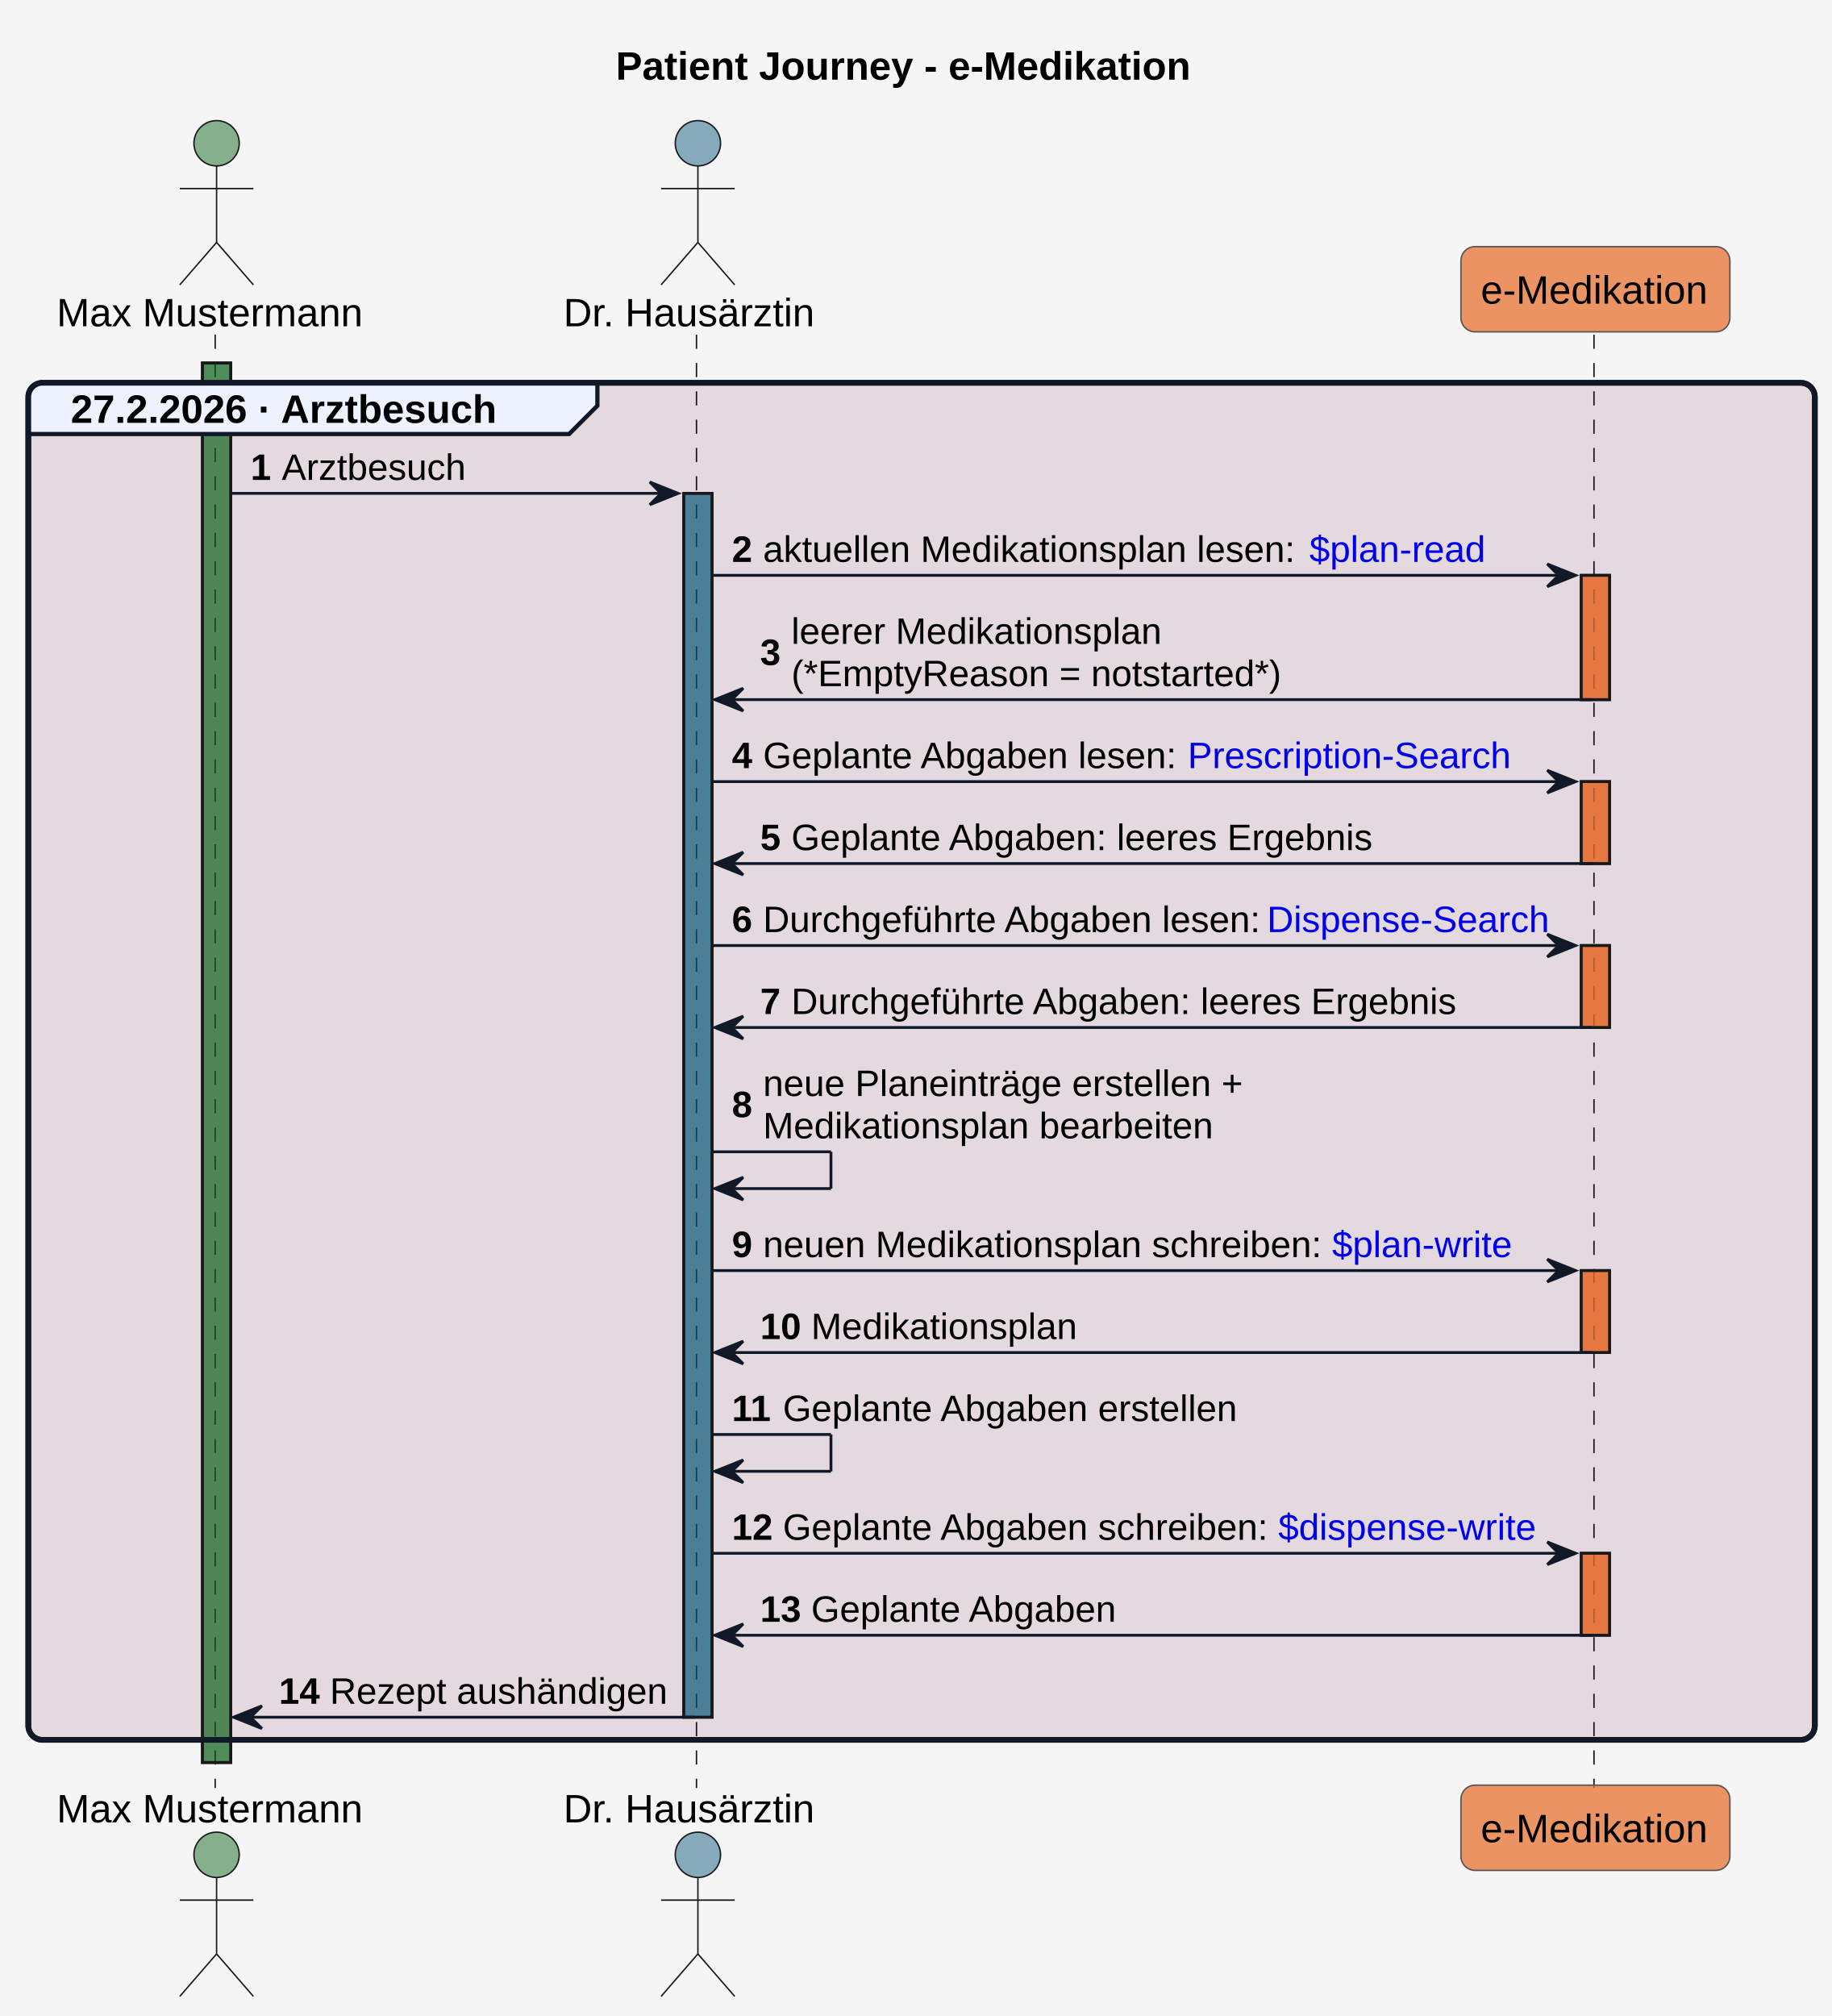
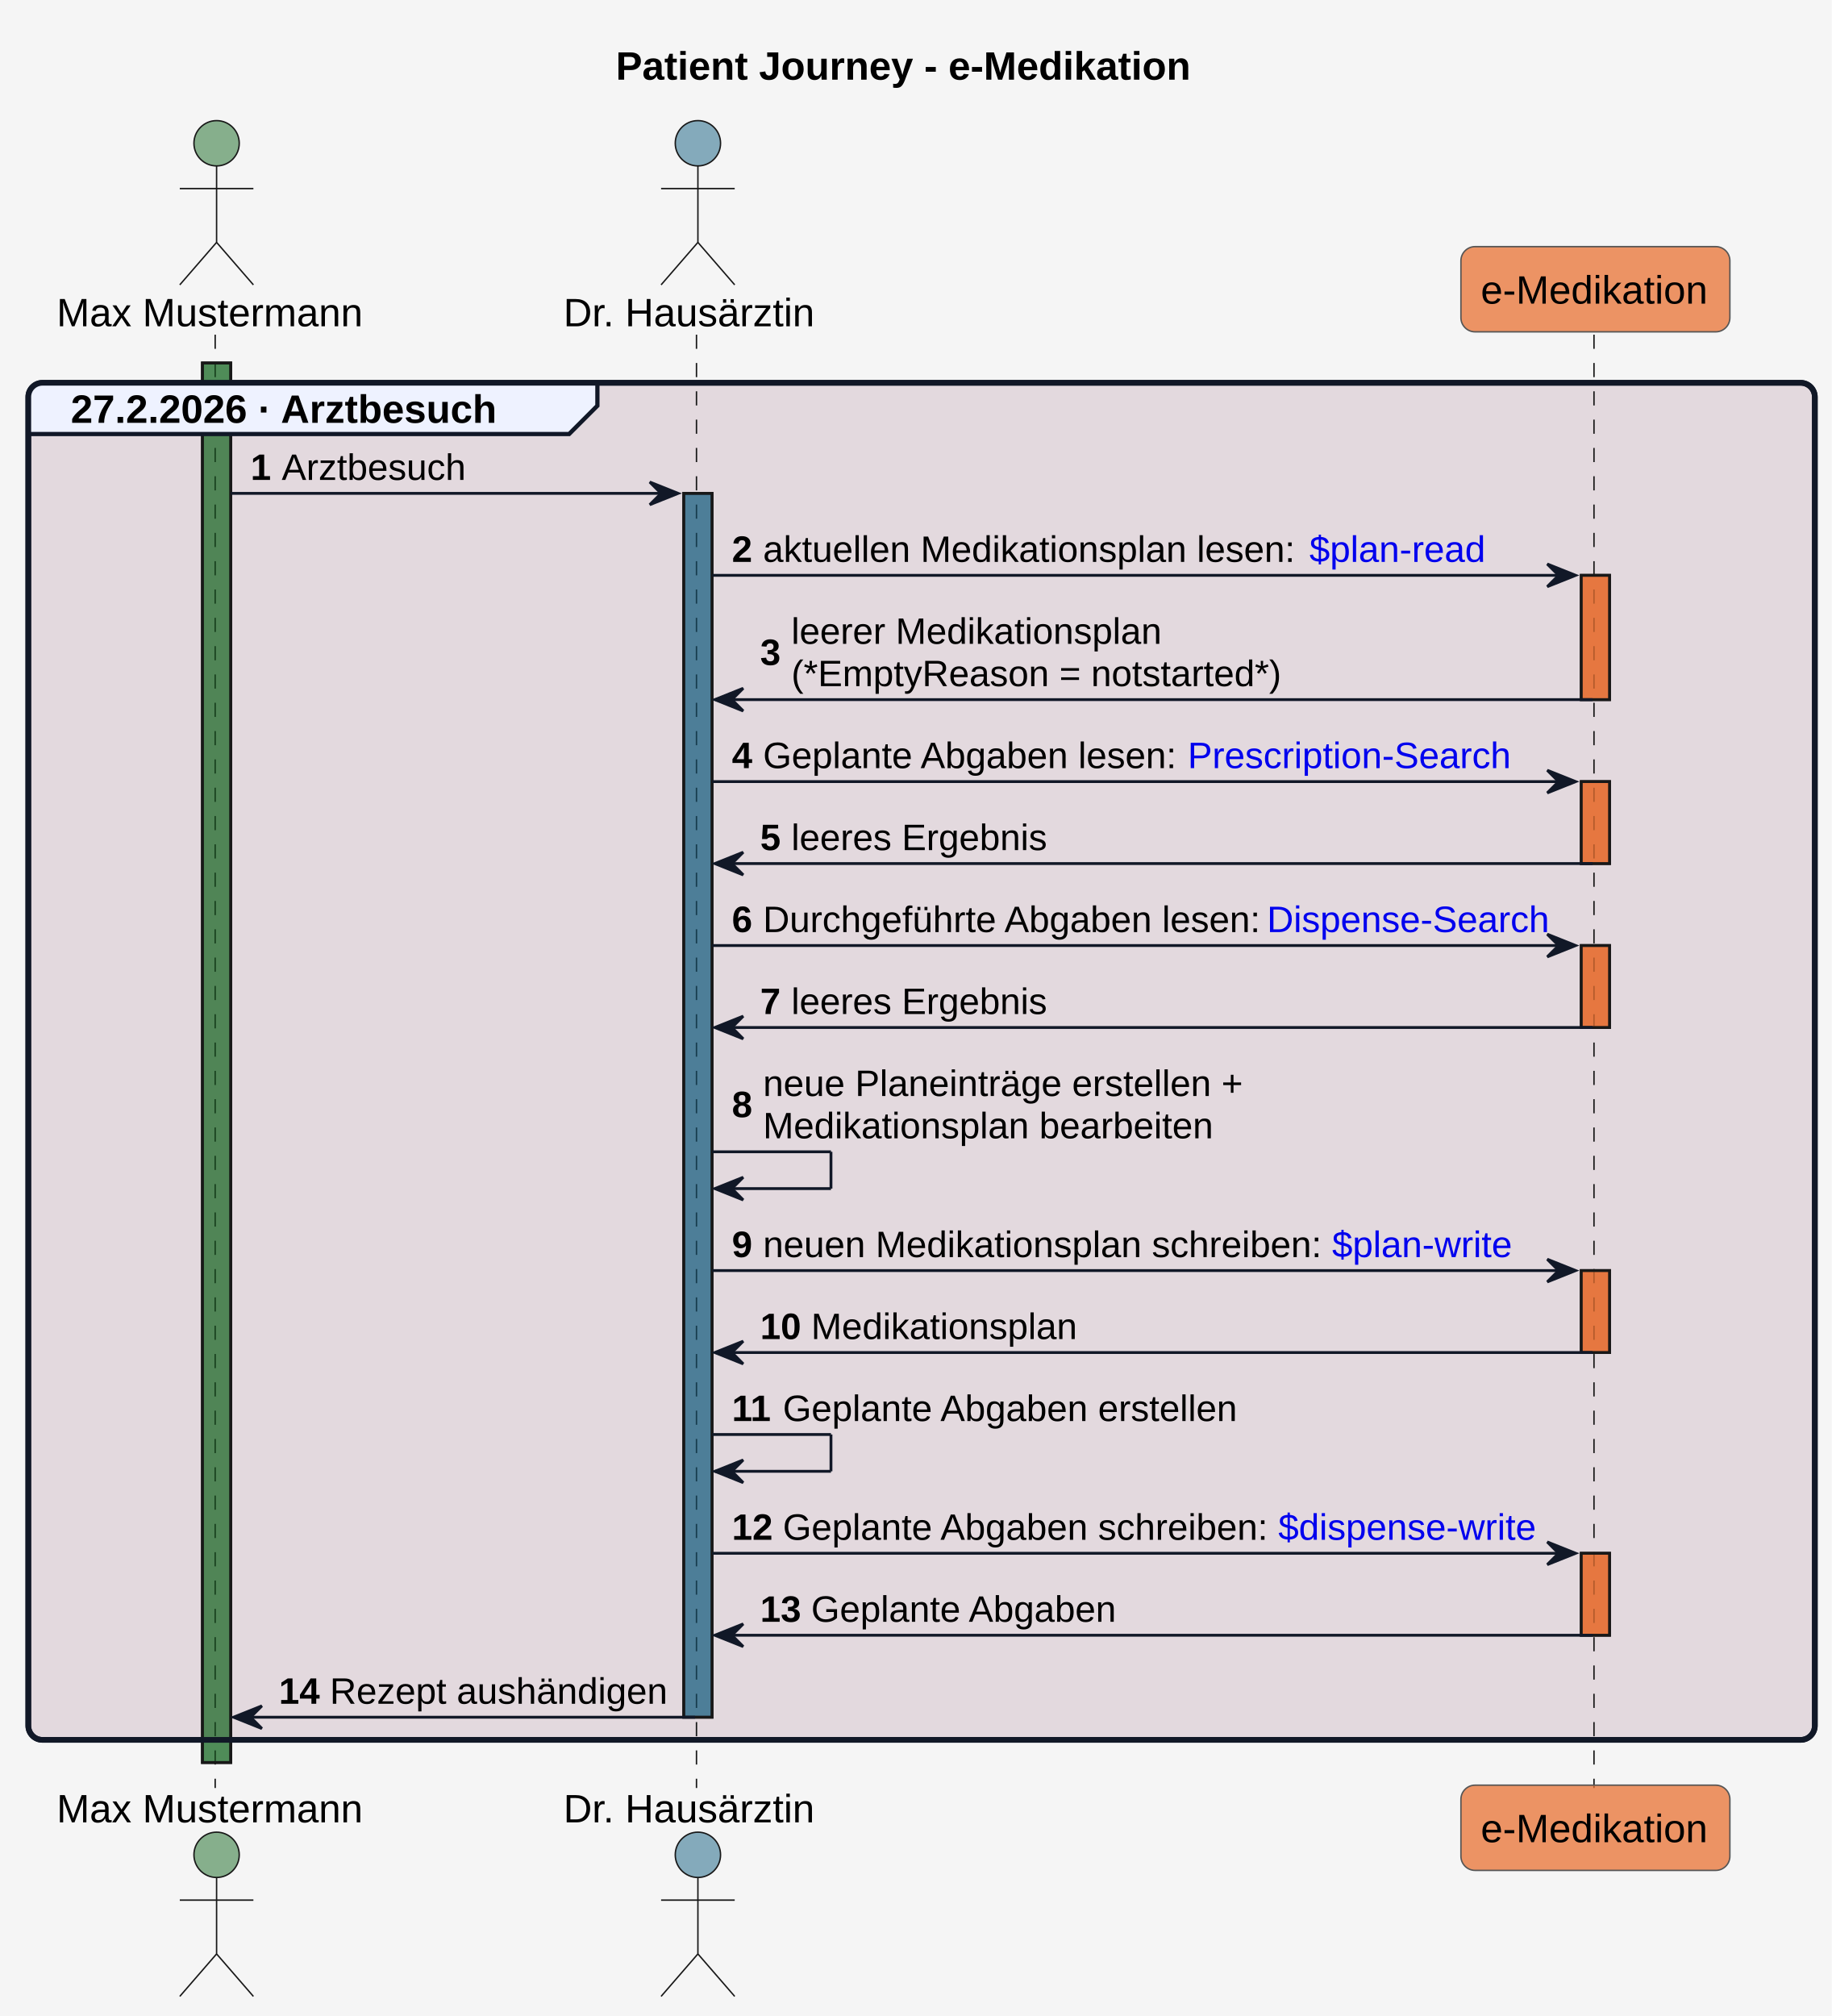
<svg xmlns="http://www.w3.org/2000/svg" xmlns:xlink="http://www.w3.org/1999/xlink" contentStyleType="text/css" height="712px" preserveAspectRatio="none" style="width:647px;height:712px;background:#F5F5F5;" version="1.1" viewBox="0 0 647 712" width="647px" zoomAndPan="magnify">
  <defs />
  <g>
    <rect fill="#F5F5F5" height="712" style="stroke:none;stroke-width:1.0;" width="647" x="0" y="0" />
    <text fill="#000000" font-family="Arial" font-size="14" font-weight="bold" lengthAdjust="spacing" textLength="215" x="217.5" y="28.132">Patient Journey - e-Medikation</text>
    <rect fill="#196B24" fill-opacity="0.502" height="494.278" style="stroke:#181818;stroke-width:1.0;" width="10" x="71.5" y="128.197" />
    <rect fill="#156082" fill-opacity="0.502" height="432.231" style="stroke:#181818;stroke-width:1.0;" width="10" x="241.5" y="174.245" />
    <rect fill="#E97232" fill-opacity="0.741" height="43.898" style="stroke:#181818;stroke-width:1.0;" width="10" x="558.5" y="203.193" />
    <rect fill="#E97232" fill-opacity="0.741" height="28.949" style="stroke:#181818;stroke-width:1.0;" width="10" x="558.5" y="276.04" />
    <rect fill="#E97232" fill-opacity="0.741" height="28.949" style="stroke:#181818;stroke-width:1.0;" width="10" x="558.5" y="333.937" />
    <rect fill="#E97232" fill-opacity="0.741" height="28.949" style="stroke:#181818;stroke-width:1.0;" width="10" x="558.5" y="448.732" />
    <rect fill="#E97232" fill-opacity="0.741" height="28.949" style="stroke:#181818;stroke-width:1.0;" width="10" x="558.5" y="548.578" />
    <rect fill="#96607D" fill-opacity="0.188" height="479.278" rx="5" ry="5" style="stroke:#111827;stroke-width:2.0;" width="631" x="10" y="135.197" />
    <line style="stroke:#181818;stroke-width:0.5;stroke-dasharray:5.0,5.0;" x1="76" x2="76" y1="118.197" y2="631.476" />
    <line style="stroke:#181818;stroke-width:0.5;stroke-dasharray:5.0,5.0;" x1="246" x2="246" y1="118.197" y2="631.476" />
    <line style="stroke:#181818;stroke-width:0.5;stroke-dasharray:5.0,5.0;" x1="563" x2="563" y1="118.197" y2="631.476" />
    <text fill="#000000" font-family="Arial" font-size="14" lengthAdjust="spacing" textLength="107" x="20" y="115.231">Max Mustermann</text>
    <ellipse cx="76.5" cy="50.599" fill="#196B24" fill-opacity="0.502" rx="8" ry="8" style="stroke:#181818;stroke-width:0.5;" />
    <path d="M76.5,58.599 L76.5,85.599 M63.5,66.599 L89.5,66.599 M76.5,85.599 L63.5,100.599 M76.5,85.599 L89.5,100.599 " fill="none" style="stroke:#181818;stroke-width:0.5;" />
    <text fill="#000000" font-family="Arial" font-size="14" lengthAdjust="spacing" textLength="107" x="20" y="643.607">Max Mustermann</text>
    <ellipse cx="76.5" cy="655.074" fill="#196B24" fill-opacity="0.502" rx="8" ry="8" style="stroke:#181818;stroke-width:0.5;" />
    <path d="M76.5,663.074 L76.5,690.074 M63.5,671.074 L89.5,671.074 M76.5,690.074 L63.5,705.074 M76.5,690.074 L89.5,705.074 " fill="none" style="stroke:#181818;stroke-width:0.5;" />
    <text fill="#000000" font-family="Arial" font-size="14" lengthAdjust="spacing" textLength="89" x="199" y="115.231">Dr. Hausärztin</text>
    <ellipse cx="246.5" cy="50.599" fill="#156082" fill-opacity="0.502" rx="8" ry="8" style="stroke:#181818;stroke-width:0.5;" />
    <path d="M246.5,58.599 L246.5,85.599 M233.5,66.599 L259.5,66.599 M246.5,85.599 L233.5,100.599 M246.5,85.599 L259.5,100.599 " fill="none" style="stroke:#181818;stroke-width:0.5;" />
    <text fill="#000000" font-family="Arial" font-size="14" lengthAdjust="spacing" textLength="89" x="199" y="643.607">Dr. Hausärztin</text>
    <ellipse cx="246.5" cy="655.074" fill="#156082" fill-opacity="0.502" rx="8" ry="8" style="stroke:#181818;stroke-width:0.5;" />
    <path d="M246.5,663.074 L246.5,690.074 M233.5,671.074 L259.5,671.074 M246.5,690.074 L233.5,705.074 M246.5,690.074 L259.5,705.074 " fill="none" style="stroke:#181818;stroke-width:0.5;" />
    <rect fill="#E97232" fill-opacity="0.741" height="30.099" rx="5" ry="5" style="stroke:#555555;stroke-width:0.5;" width="95" x="516" y="87.099" />
    <text fill="#000000" font-family="Arial" font-size="14" lengthAdjust="spacing" textLength="81" x="523" y="107.231">e-Medikation</text>
    <rect fill="#E97232" fill-opacity="0.741" height="30.099" rx="5" ry="5" style="stroke:#555555;stroke-width:0.5;" width="95" x="516" y="630.476" />
    <text fill="#000000" font-family="Arial" font-size="14" lengthAdjust="spacing" textLength="81" x="523" y="650.607">e-Medikation</text>
    <rect fill="#196B24" fill-opacity="0.502" height="494.278" style="stroke:#181818;stroke-width:1.0;" width="10" x="71.5" y="128.197" />
    <rect fill="#156082" fill-opacity="0.502" height="432.231" style="stroke:#181818;stroke-width:1.0;" width="10" x="241.5" y="174.245" />
    <rect fill="#E97232" fill-opacity="0.741" height="43.898" style="stroke:#181818;stroke-width:1.0;" width="10" x="558.5" y="203.193" />
    <rect fill="#E97232" fill-opacity="0.741" height="28.949" style="stroke:#181818;stroke-width:1.0;" width="10" x="558.5" y="276.04" />
    <rect fill="#E97232" fill-opacity="0.741" height="28.949" style="stroke:#181818;stroke-width:1.0;" width="10" x="558.5" y="333.937" />
    <rect fill="#E97232" fill-opacity="0.741" height="28.949" style="stroke:#181818;stroke-width:1.0;" width="10" x="558.5" y="448.732" />
    <rect fill="#E97232" fill-opacity="0.741" height="28.949" style="stroke:#181818;stroke-width:1.0;" width="10" x="558.5" y="548.578" />
    <path d="M15,135.197 L211,135.197 L211,143.296 L201,153.296 L10,153.296 L10,140.197 A5,5 0 0 1 15,135.197 " fill="#EEF2FF" style="stroke:#111827;stroke-width:1.5;" />
    <rect fill="none" height="479.278" rx="5" ry="5" style="stroke:#111827;stroke-width:2.0;" width="631" x="10" y="135.197" />
    <text fill="#000000" font-family="Arial" font-size="14" font-weight="bold" lengthAdjust="spacing" textLength="156" x="25" y="149.329">27.2.2026 · Arztbesuch</text>
    <polygon fill="#111827" points="229.5,170.245,239.5,174.245,229.5,178.245,233.5,174.245" style="stroke:#111827;stroke-width:1.0;" />
    <line style="stroke:#111827;stroke-width:1.0;" x1="81.5" x2="235.5" y1="174.245" y2="174.245" />
    <text fill="#000000" font-family="Arial" font-size="13" font-weight="bold" lengthAdjust="spacing" textLength="7" x="88.5" y="169.49">1</text>
    <text fill="#000000" font-family="Arial" font-size="13" lengthAdjust="spacing" textLength="66" x="99.5" y="169.49">Arztbesuch</text>
    <polygon fill="#111827" points="546.5,199.193,556.5,203.193,546.5,207.193,550.5,203.193" style="stroke:#111827;stroke-width:1.0;" />
    <line style="stroke:#111827;stroke-width:1.0;" x1="251.5" x2="552.5" y1="203.193" y2="203.193" />
    <text fill="#000000" font-family="Arial" font-size="13" font-weight="bold" lengthAdjust="spacing" textLength="7" x="258.5" y="198.439">2</text>
    <text fill="#000000" font-family="Arial" font-size="13" lengthAdjust="spacing" textLength="189" x="269.5" y="198.439">aktuellen Medikationsplan lesen:</text>
    <a href="Sub_UC_eMed_01.html#sub_uc_emed_01_01---aktuellen-medikationsplan-lesen-plan-read" target="_top" title="Sub_UC_eMed_01.html#sub_uc_emed_01_01---aktuellen-medikationsplan-lesen-plan-read" xlink:actuate="onRequest" xlink:href="Sub_UC_eMed_01.html#sub_uc_emed_01_01---aktuellen-medikationsplan-lesen-plan-read" xlink:show="new" xlink:title="Sub_UC_eMed_01.html#sub_uc_emed_01_01---aktuellen-medikationsplan-lesen-plan-read" xlink:type="simple">
      <text fill="#0000EE" font-family="Arial" font-size="13" lengthAdjust="spacing" textLength="60" x="462.5" y="198.439">$plan-read</text>
    </a>
    <polygon fill="#111827" points="262.5,243.091,252.5,247.091,262.5,251.091,258.5,247.091" style="stroke:#111827;stroke-width:1.0;" />
    <line style="stroke:#111827;stroke-width:1.0;" x1="256.5" x2="562.5" y1="247.091" y2="247.091" />
    <text fill="#000000" font-family="Arial" font-size="13" font-weight="bold" lengthAdjust="spacing" textLength="7" x="268.5" y="234.862">3</text>
    <text fill="#000000" font-family="Arial" font-size="13" lengthAdjust="spacing" textLength="130" x="279.5" y="227.387">leerer Medikationsplan</text>
    <text fill="#000000" font-family="Arial" font-size="13" lengthAdjust="spacing" textLength="174" x="279.5" y="242.336">(*EmptyReason = notstarted*)</text>
    <polygon fill="#111827" points="546.5,272.04,556.5,276.04,546.5,280.04,550.5,276.04" style="stroke:#111827;stroke-width:1.0;" />
    <line style="stroke:#111827;stroke-width:1.0;" x1="251.5" x2="552.5" y1="276.04" y2="276.04" />
    <text fill="#000000" font-family="Arial" font-size="13" font-weight="bold" lengthAdjust="spacing" textLength="7" x="258.5" y="271.285">4</text>
    <text fill="#000000" font-family="Arial" font-size="13" lengthAdjust="spacing" textLength="146" x="269.5" y="271.285">Geplante Abgaben lesen:</text>
    <a href="Sub_UC_eMed_03.html#sub_uc_emed_03_01---geplante-abgaben-lesen-prescription-search" target="_top" title="Sub_UC_eMed_03.html#sub_uc_emed_03_01---geplante-abgaben-lesen-prescription-search" xlink:actuate="onRequest" xlink:href="Sub_UC_eMed_03.html#sub_uc_emed_03_01---geplante-abgaben-lesen-prescription-search" xlink:show="new" xlink:title="Sub_UC_eMed_03.html#sub_uc_emed_03_01---geplante-abgaben-lesen-prescription-search" xlink:type="simple">
      <text fill="#0000EE" font-family="Arial" font-size="13" lengthAdjust="spacing" textLength="114" x="419.5" y="271.285">Prescription-Search</text>
    </a>
    <polygon fill="#111827" points="262.5,300.988,252.5,304.988,262.5,308.988,258.5,304.988" style="stroke:#111827;stroke-width:1.0;" />
    <line style="stroke:#111827;stroke-width:1.0;" x1="256.5" x2="562.5" y1="304.988" y2="304.988" />
    <text fill="#000000" font-family="Arial" font-size="13" font-weight="bold" lengthAdjust="spacing" textLength="7" x="268.5" y="300.233">5</text>
-     <text fill="#000000" font-family="Arial" font-size="13" lengthAdjust="spacing" textLength="205" x="279.5" y="300.233">Geplante Abgaben: leeres Ergebnis</text>
+     <text fill="#000000" font-family="Arial" font-size="13" lengthAdjust="spacing" textLength="90" x="279.5" y="300.233">leeres Ergebnis</text>
    <polygon fill="#111827" points="546.5,329.937,556.5,333.937,546.5,337.937,550.5,333.937" style="stroke:#111827;stroke-width:1.0;" />
    <line style="stroke:#111827;stroke-width:1.0;" x1="251.5" x2="552.5" y1="333.937" y2="333.937" />
    <text fill="#000000" font-family="Arial" font-size="13" font-weight="bold" lengthAdjust="spacing" textLength="7" x="258.5" y="329.182">6</text>
    <text fill="#000000" font-family="Arial" font-size="13" lengthAdjust="spacing" textLength="174" x="269.5" y="329.182">Durchgeführte Abgaben lesen:</text>
    <a href="Sub_UC_eMed_03.html#sub_uc_emed_03_02---durchgeführte-abgaben-lesen-dispense-search" target="_top" title="Sub_UC_eMed_03.html#sub_uc_emed_03_02---durchgeführte-abgaben-lesen-dispense-search" xlink:actuate="onRequest" xlink:href="Sub_UC_eMed_03.html#sub_uc_emed_03_02---durchgeführte-abgaben-lesen-dispense-search" xlink:show="new" xlink:title="Sub_UC_eMed_03.html#sub_uc_emed_03_02---durchgeführte-abgaben-lesen-dispense-search" xlink:type="simple">
      <text fill="#0000EE" font-family="Arial" font-size="13" lengthAdjust="spacing" textLength="99" x="447.5" y="329.182">Dispense-Search</text>
    </a>
    <polygon fill="#111827" points="262.5,358.886,252.5,362.886,262.5,366.886,258.5,362.886" style="stroke:#111827;stroke-width:1.0;" />
    <line style="stroke:#111827;stroke-width:1.0;" x1="256.5" x2="562.5" y1="362.886" y2="362.886" />
    <text fill="#000000" font-family="Arial" font-size="13" font-weight="bold" lengthAdjust="spacing" textLength="7" x="268.5" y="358.131">7</text>
-     <text fill="#000000" font-family="Arial" font-size="13" lengthAdjust="spacing" textLength="233" x="279.5" y="358.131">Durchgeführte Abgaben: leeres Ergebnis</text>
+     <text fill="#000000" font-family="Arial" font-size="13" lengthAdjust="spacing" textLength="90" x="279.5" y="358.131">leeres Ergebnis</text>
    <line style="stroke:#111827;stroke-width:1.0;" x1="251.5" x2="293.5" y1="406.783" y2="406.783" />
    <line style="stroke:#111827;stroke-width:1.0;" x1="293.5" x2="293.5" y1="406.783" y2="419.783" />
    <line style="stroke:#111827;stroke-width:1.0;" x1="252.5" x2="293.5" y1="419.783" y2="419.783" />
    <polygon fill="#111827" points="262.5,415.783,252.5,419.783,262.5,423.783,258.5,419.783" style="stroke:#111827;stroke-width:1.0;" />
    <text fill="#000000" font-family="Arial" font-size="13" font-weight="bold" lengthAdjust="spacing" textLength="7" x="258.5" y="394.554">8</text>
    <text fill="#000000" font-family="Arial" font-size="13" lengthAdjust="spacing" textLength="169" x="269.5" y="387.08">neue Planeinträge erstellen +</text>
    <text fill="#000000" font-family="Arial" font-size="13" lengthAdjust="spacing" textLength="158" x="269.5" y="402.028">Medikationsplan bearbeiten</text>
    <polygon fill="#111827" points="546.5,444.732,556.5,448.732,546.5,452.732,550.5,448.732" style="stroke:#111827;stroke-width:1.0;" />
    <line style="stroke:#111827;stroke-width:1.0;" x1="251.5" x2="552.5" y1="448.732" y2="448.732" />
    <text fill="#000000" font-family="Arial" font-size="13" font-weight="bold" lengthAdjust="spacing" textLength="7" x="258.5" y="443.977">9</text>
    <text fill="#000000" font-family="Arial" font-size="13" lengthAdjust="spacing" textLength="197" x="269.5" y="443.977">neuen Medikationsplan schreiben:</text>
    <a href="Sub_UC_eMed_02.html#sub_uc_emed_02_01---medikationsplan-schreiben-plan-write" target="_top" title="Sub_UC_eMed_02.html#sub_uc_emed_02_01---medikationsplan-schreiben-plan-write" xlink:actuate="onRequest" xlink:href="Sub_UC_eMed_02.html#sub_uc_emed_02_01---medikationsplan-schreiben-plan-write" xlink:show="new" xlink:title="Sub_UC_eMed_02.html#sub_uc_emed_02_01---medikationsplan-schreiben-plan-write" xlink:type="simple">
      <text fill="#0000EE" font-family="Arial" font-size="13" lengthAdjust="spacing" textLength="62" x="470.5" y="443.977">$plan-write</text>
    </a>
    <polygon fill="#111827" points="262.5,473.681,252.5,477.681,262.5,481.681,258.5,477.681" style="stroke:#111827;stroke-width:1.0;" />
    <line style="stroke:#111827;stroke-width:1.0;" x1="256.5" x2="562.5" y1="477.681" y2="477.681" />
    <text fill="#000000" font-family="Arial" font-size="13" font-weight="bold" lengthAdjust="spacing" textLength="14" x="268.5" y="472.926">10</text>
    <text fill="#000000" font-family="Arial" font-size="13" lengthAdjust="spacing" textLength="94" x="286.5" y="472.926">Medikationsplan</text>
    <line style="stroke:#111827;stroke-width:1.0;" x1="251.5" x2="293.5" y1="506.629" y2="506.629" />
    <line style="stroke:#111827;stroke-width:1.0;" x1="293.5" x2="293.5" y1="506.629" y2="519.629" />
    <line style="stroke:#111827;stroke-width:1.0;" x1="252.5" x2="293.5" y1="519.629" y2="519.629" />
    <polygon fill="#111827" points="262.5,515.629,252.5,519.629,262.5,523.629,258.5,519.629" style="stroke:#111827;stroke-width:1.0;" />
    <text fill="#000000" font-family="Arial" font-size="13" font-weight="bold" lengthAdjust="spacing" textLength="14" x="258.5" y="501.875">11</text>
    <text fill="#000000" font-family="Arial" font-size="13" lengthAdjust="spacing" textLength="160" x="276.5" y="501.875">Geplante Abgaben erstellen</text>
    <polygon fill="#111827" points="546.5,544.578,556.5,548.578,546.5,552.578,550.5,548.578" style="stroke:#111827;stroke-width:1.0;" />
    <line style="stroke:#111827;stroke-width:1.0;" x1="251.5" x2="552.5" y1="548.578" y2="548.578" />
    <text fill="#000000" font-family="Arial" font-size="13" font-weight="bold" lengthAdjust="spacing" textLength="14" x="258.5" y="543.823">12</text>
    <text fill="#000000" font-family="Arial" font-size="13" lengthAdjust="spacing" textLength="171" x="276.5" y="543.823">Geplante Abgaben schreiben:</text>
    <a href="Sub_UC_eMed_04.html#sub_uc_emed_04_01---geplante-abgabe-erstellen-prescription-write" target="_top" title="Sub_UC_eMed_04.html#sub_uc_emed_04_01---geplante-abgabe-erstellen-prescription-write" xlink:actuate="onRequest" xlink:href="Sub_UC_eMed_04.html#sub_uc_emed_04_01---geplante-abgabe-erstellen-prescription-write" xlink:show="new" xlink:title="Sub_UC_eMed_04.html#sub_uc_emed_04_01---geplante-abgabe-erstellen-prescription-write" xlink:type="simple">
      <text fill="#0000EE" font-family="Arial" font-size="13" lengthAdjust="spacing" textLength="90" x="451.5" y="543.823">$dispense-write</text>
    </a>
    <polygon fill="#111827" points="262.5,573.527,252.5,577.527,262.5,581.527,258.5,577.527" style="stroke:#111827;stroke-width:1.0;" />
    <line style="stroke:#111827;stroke-width:1.0;" x1="256.5" x2="562.5" y1="577.527" y2="577.527" />
    <text fill="#000000" font-family="Arial" font-size="13" font-weight="bold" lengthAdjust="spacing" textLength="14" x="268.5" y="572.772">13</text>
    <text fill="#000000" font-family="Arial" font-size="13" lengthAdjust="spacing" textLength="107" x="286.5" y="572.772">Geplante Abgaben</text>
    <polygon fill="#111827" points="92.5,602.476,82.5,606.476,92.5,610.476,88.5,606.476" style="stroke:#111827;stroke-width:1.0;" />
    <line style="stroke:#111827;stroke-width:1.0;" x1="86.5" x2="245.5" y1="606.476" y2="606.476" />
    <text fill="#000000" font-family="Arial" font-size="13" font-weight="bold" lengthAdjust="spacing" textLength="14" x="98.5" y="601.721">14</text>
    <text fill="#000000" font-family="Arial" font-size="13" lengthAdjust="spacing" textLength="118" x="116.5" y="601.721">Rezept aushändigen</text>
  </g>
</svg>
